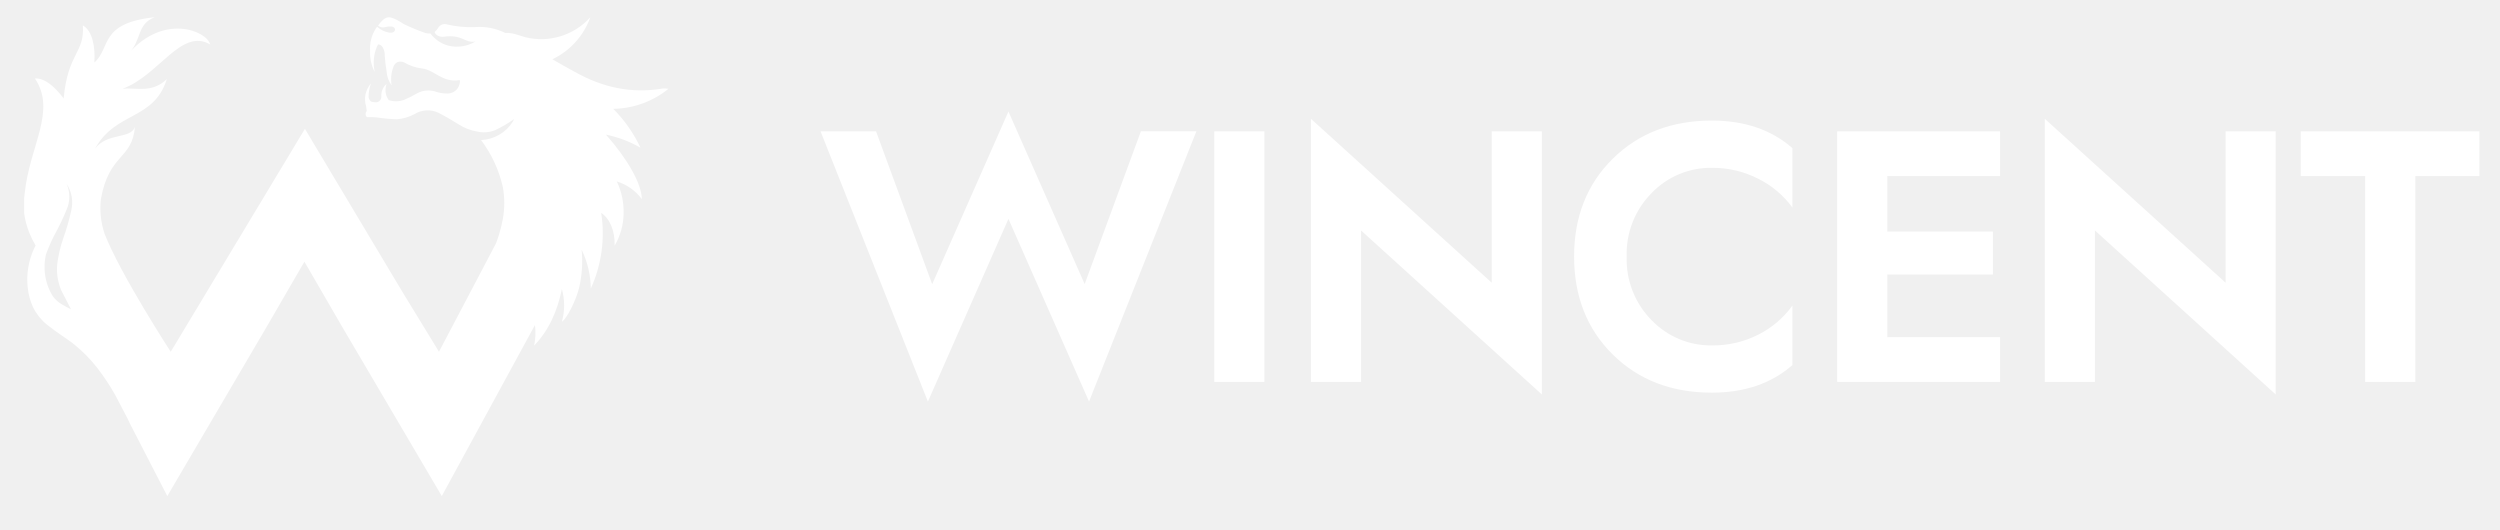
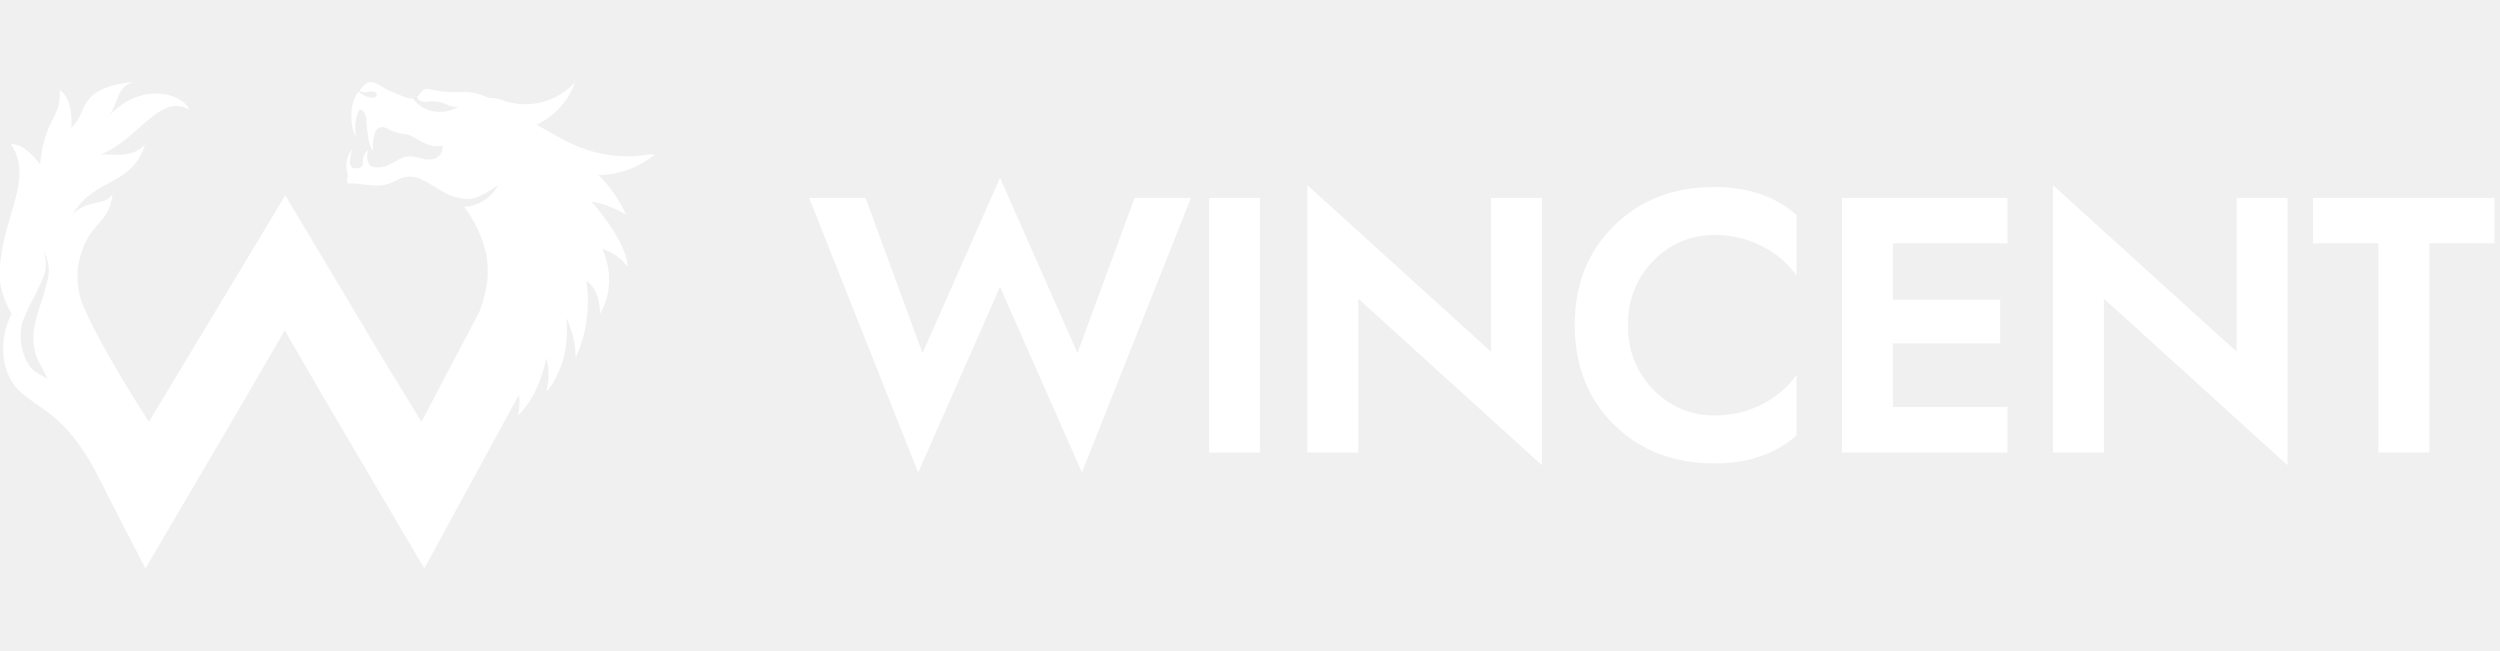
- <svg xmlns="http://www.w3.org/2000/svg" width="151" height="32" viewBox="0 0 151 32" fill="none">
+ <svg xmlns="http://www.w3.org/2000/svg" width="123" height="32" viewBox="0 0 123 32" fill="none">
  <g clip-path="url(#clip0_449_1025)">
-     <path d="M56.304 17.165L60.91 6.736L65.514 17.157L68.91 7.93H72.262L65.778 24.254L60.91 13.22L56.045 24.257L49.561 7.933H52.913L56.304 17.165Z" fill="white" />
-     <path d="M73.342 7.933H76.369V23.067H73.342V7.933Z" fill="white" />
-     <path d="M90.1 7.933H93.127V23.825L82.207 13.92V23.067H79.18V7.175L90.1 17.077V7.933Z" fill="white" />
-     <path d="M99.766 11.651C99.264 12.155 98.871 12.756 98.611 13.418C98.35 14.08 98.228 14.788 98.252 15.499C98.228 16.21 98.35 16.918 98.611 17.581C98.871 18.243 99.264 18.845 99.766 19.349C100.236 19.836 100.8 20.221 101.425 20.482C102.049 20.742 102.72 20.872 103.397 20.863C104.378 20.876 105.347 20.649 106.22 20.202C107.031 19.792 107.731 19.193 108.262 18.456V22.05C106.994 23.162 105.372 23.717 103.397 23.716C100.961 23.716 98.966 22.948 97.412 21.414C95.857 19.879 95.078 17.908 95.075 15.499C95.075 13.093 95.854 11.122 97.412 9.586C98.969 8.05 100.965 7.282 103.397 7.282C105.372 7.282 106.994 7.837 108.262 8.948V12.536C107.729 11.805 107.029 11.213 106.22 10.808C105.348 10.358 104.378 10.127 103.397 10.137C102.72 10.128 102.049 10.257 101.424 10.518C100.8 10.778 100.235 11.164 99.766 11.651Z" fill="white" />
-     <path d="M113.993 16.581V20.364H120.803V23.067H110.965V7.933H120.803V10.633H113.993V13.985H120.372V16.581H113.993Z" fill="white" />
-     <path d="M134.427 7.933H137.452V23.825L126.534 13.92V23.067H123.507V7.175L134.427 17.077V7.933Z" fill="white" />
-     <path d="M138.965 10.633V7.933H149.778V10.633H145.886V23.067H142.856V10.633H138.965Z" fill="white" />
-     <path d="M38.686 8.923C38.284 8.065 37.739 7.283 37.075 6.609C37.075 6.609 37.048 6.586 37.038 6.574C38.254 6.557 39.43 6.131 40.374 5.364C40.264 5.344 40.152 5.337 40.04 5.344C38.11 5.678 36.359 5.262 34.728 4.347C34.272 4.097 33.818 3.848 33.364 3.581C34.433 3.07 35.257 2.158 35.656 1.042C35.172 1.581 34.55 1.978 33.857 2.19C33.164 2.403 32.427 2.422 31.724 2.247C31.454 2.172 31.195 2.067 30.921 2.015C30.788 1.989 30.652 1.981 30.517 1.99C29.936 1.702 29.287 1.581 28.641 1.641C28.095 1.656 27.548 1.602 27.015 1.479C26.914 1.443 26.803 1.444 26.702 1.482C26.601 1.52 26.517 1.592 26.464 1.686C26.407 1.78 26.335 1.865 26.25 1.935C26.266 1.995 26.3 2.048 26.347 2.087C26.463 2.186 26.614 2.234 26.766 2.222C27.963 2.05 28.06 2.631 28.718 2.506C28.474 2.654 28.203 2.752 27.92 2.795C27.638 2.838 27.35 2.824 27.073 2.756C26.642 2.638 26.264 2.38 25.998 2.022C25.9 2.031 25.801 2.022 25.706 1.998C25.269 1.846 24.84 1.67 24.422 1.471C24.346 1.43 24.272 1.385 24.202 1.334C23.529 0.943 23.314 0.898 22.841 1.534C22.845 1.545 22.851 1.555 22.858 1.564C22.914 1.606 22.979 1.635 23.047 1.649C23.116 1.662 23.187 1.66 23.255 1.641C23.393 1.603 23.536 1.592 23.679 1.606C23.771 1.626 23.866 1.696 23.861 1.791C23.856 1.826 23.842 1.86 23.82 1.889C23.798 1.917 23.769 1.939 23.736 1.953C23.668 1.977 23.595 1.983 23.524 1.973C23.244 1.93 22.983 1.804 22.776 1.611C22.753 1.641 22.731 1.671 22.709 1.706C22.442 2.12 22.318 2.611 22.354 3.102C22.336 3.535 22.432 3.966 22.634 4.349C22.537 3.909 22.557 3.451 22.691 3.02C22.728 2.902 22.777 2.788 22.838 2.681C22.893 2.685 22.946 2.702 22.993 2.73C23.04 2.759 23.079 2.798 23.108 2.845C23.206 3.007 23.252 3.195 23.24 3.384C23.259 3.696 23.296 4.007 23.352 4.314C23.368 4.618 23.473 4.91 23.654 5.155C23.59 4.787 23.625 4.41 23.753 4.06C23.793 3.928 23.882 3.817 24.003 3.751C24.135 3.708 24.279 3.714 24.407 3.768C24.741 3.967 25.113 4.093 25.499 4.137C26.225 4.212 26.724 5.015 27.763 4.838C27.818 4.838 27.796 5.561 27.09 5.648C26.805 5.66 26.52 5.615 26.252 5.516C25.897 5.419 25.517 5.462 25.192 5.636C24.944 5.784 24.686 5.915 24.419 6.027C24.118 6.14 23.787 6.147 23.482 6.047C23.397 5.934 23.338 5.804 23.307 5.666C23.265 5.467 23.279 5.261 23.347 5.07C23.24 5.162 23.157 5.277 23.102 5.407C23.048 5.537 23.024 5.677 23.033 5.818C23.036 5.862 23.031 5.907 23.017 5.949C23.003 5.991 22.981 6.03 22.952 6.064C22.923 6.097 22.888 6.125 22.848 6.145C22.808 6.165 22.765 6.176 22.721 6.18C22.616 6.18 22.564 6.16 22.472 6.155C22.419 6.142 22.373 6.11 22.342 6.065C22.302 6.003 22.275 5.935 22.262 5.863C22.261 5.581 22.31 5.302 22.407 5.037C22.242 5.229 22.128 5.459 22.075 5.706C22.027 5.942 22.04 6.187 22.113 6.416L22.15 6.701C22.121 6.738 22.101 6.78 22.09 6.826C22.081 6.872 22.081 6.92 22.093 6.965C22.175 7.155 22.093 7.032 22.763 7.092C23.165 7.155 23.57 7.192 23.975 7.205C24.352 7.173 24.718 7.065 25.05 6.885C25.262 6.755 25.503 6.68 25.751 6.667C25.999 6.653 26.247 6.702 26.472 6.808C26.901 7.025 27.314 7.269 27.718 7.521C28.048 7.733 28.417 7.876 28.803 7.943C29.161 8.027 29.537 8.003 29.881 7.873C30.291 7.684 30.682 7.456 31.048 7.192C31.027 7.243 31.004 7.293 30.978 7.342C30.773 7.67 30.49 7.944 30.155 8.138C29.82 8.333 29.442 8.443 29.055 8.459C29.693 9.304 30.143 10.276 30.374 11.309C30.485 11.939 30.485 12.583 30.374 13.212C30.313 13.554 30.229 13.891 30.125 14.222L29.968 14.678C30.013 14.601 26.514 21.244 26.514 21.244L24.3 17.621L18.417 7.781L10.312 21.247C10.312 21.247 7.262 16.554 6.315 14.117C6.092 13.445 6.016 12.734 6.093 12.03C6.591 9.247 7.983 9.653 8.15 7.661C7.901 8.421 6.484 7.988 5.738 8.98C7.01 6.698 9.275 7.297 10.078 4.778C9.165 5.651 8.24 5.277 7.407 5.357C9.571 4.589 10.948 1.653 12.694 2.686C12.502 1.873 9.888 0.778 7.756 3.244C8.601 2.397 8.225 1.484 9.342 1.04C5.98 1.394 6.711 2.883 5.699 3.778C5.761 2.863 5.596 1.87 5.005 1.534C5.118 3.217 4.103 3.17 3.846 5.93C4.02 6.237 3.058 4.658 2.108 4.741C3.432 6.698 1.786 8.808 1.492 11.673C1.431 12.078 1.42 12.488 1.459 12.895C1.516 13.293 1.62 13.683 1.768 14.057C1.876 14.323 2.003 14.581 2.15 14.828C2.115 14.9 2.078 14.968 2.045 15.042C1.717 15.764 1.588 16.561 1.671 17.349C1.711 17.766 1.821 18.173 1.995 18.554C2.195 18.96 2.48 19.319 2.831 19.606C3.487 20.135 4.053 20.449 4.541 20.853C5.029 21.254 5.471 21.707 5.861 22.204C6.271 22.733 6.641 23.291 6.968 23.875L7.694 25.262C7.743 25.372 7.798 25.476 7.848 25.586L10.105 29.963L16.09 19.768L18.387 15.806L20.684 19.768L26.684 29.963L32.312 19.631C32.365 20.047 32.348 20.468 32.26 20.878C33.165 19.933 33.661 18.788 33.938 17.459C34.118 18.105 34.118 18.788 33.938 19.434C34.237 19.249 34.793 18.14 34.975 17.396C35.155 16.638 35.207 15.855 35.13 15.08C35.486 15.813 35.675 16.616 35.684 17.431C36.335 16.001 36.553 14.411 36.312 12.858C36.838 13.207 37.15 13.95 37.123 14.838C37.468 14.252 37.655 13.586 37.666 12.905C37.686 12.233 37.545 11.566 37.255 10.96C37.861 11.143 38.391 11.517 38.766 12.027C38.766 11.142 37.928 9.626 36.599 8.132C37.333 8.281 38.038 8.548 38.686 8.923ZM3.469 16.693C3.503 16.94 3.565 17.183 3.651 17.416L3.689 17.516L4.277 18.658C4.284 18.667 4.291 18.676 4.297 18.686C4.095 18.584 3.901 18.481 3.738 18.384C3.521 18.259 3.333 18.089 3.187 17.885C3.036 17.645 2.918 17.386 2.836 17.115C2.666 16.548 2.646 15.947 2.776 15.369C2.925 14.957 3.1 14.556 3.302 14.167C3.572 13.684 3.811 13.184 4.018 12.671C4.13 12.423 4.188 12.155 4.188 11.883C4.188 11.611 4.13 11.342 4.018 11.095C4.177 11.335 4.284 11.605 4.332 11.889C4.38 12.173 4.368 12.464 4.297 12.743C4.175 13.296 4.019 13.841 3.828 14.374C3.648 14.889 3.523 15.421 3.454 15.963C3.432 16.206 3.437 16.451 3.469 16.693Z" fill="white" />
+     <path d="M45.389 17.378L49.201 8.747L53.011 17.371L55.822 9.735H58.596L53.23 23.245L49.201 14.113L45.175 23.247L39.809 9.737H42.583L45.389 17.378Z" fill="white" />
+     <path d="M59.489 9.737H61.995V22.263H59.489V9.737Z" fill="white" />
+     <path d="M73.358 9.737H75.864V22.89L66.826 14.693V22.263H64.321V9.11L73.358 17.305V9.737Z" fill="white" />
+     <path d="M81.357 12.815C80.942 13.232 80.617 13.729 80.401 14.277C80.186 14.825 80.085 15.411 80.105 15.999C80.085 16.587 80.186 17.174 80.401 17.722C80.617 18.27 80.942 18.768 81.357 19.186C81.746 19.588 82.213 19.907 82.73 20.123C83.247 20.338 83.802 20.446 84.362 20.438C85.174 20.449 85.976 20.261 86.698 19.891C87.37 19.552 87.949 19.057 88.389 18.447V21.421C87.339 22.341 85.997 22.801 84.362 22.799C82.347 22.799 80.696 22.164 79.409 20.894C78.123 19.624 77.478 17.993 77.475 15.999C77.475 14.008 78.12 12.377 79.409 11.106C80.698 9.834 82.349 9.199 84.362 9.199C85.997 9.199 87.339 9.658 88.389 10.577V13.547C87.948 12.942 87.368 12.452 86.698 12.117C85.977 11.744 85.175 11.554 84.362 11.562C83.802 11.554 83.247 11.661 82.73 11.877C82.213 12.092 81.746 12.411 81.357 12.815Z" fill="white" />
+     <path d="M93.131 16.895V20.026H98.768V22.263H90.626V9.737H98.768V11.973H93.131V14.746H98.411V16.895H93.131Z" fill="white" />
+     <path d="M110.042 9.737H112.546V22.89L103.51 14.693V22.263H101.005V9.11L110.042 17.305V9.737Z" fill="white" />
+     <path d="M113.798 11.973V9.737H122.747V11.973H119.525V22.263H117.018V11.973H113.798Z" fill="white" />
+     <path d="M30.808 10.557C30.476 9.847 30.025 9.2 29.475 8.641C29.475 8.641 29.453 8.623 29.444 8.613C30.451 8.599 31.424 8.246 32.206 7.612C32.115 7.595 32.022 7.589 31.929 7.595C30.332 7.872 28.883 7.527 27.533 6.77C27.156 6.563 26.78 6.357 26.404 6.136C27.289 5.713 27.971 4.958 28.301 4.035C27.9 4.481 27.385 4.809 26.812 4.985C26.239 5.161 25.628 5.177 25.046 5.032C24.823 4.97 24.609 4.883 24.382 4.84C24.272 4.819 24.159 4.812 24.047 4.819C23.567 4.581 23.03 4.481 22.495 4.53C22.043 4.543 21.591 4.498 21.15 4.396C21.066 4.367 20.974 4.368 20.891 4.399C20.807 4.43 20.738 4.49 20.694 4.567C20.647 4.646 20.587 4.716 20.516 4.774C20.53 4.823 20.558 4.867 20.597 4.9C20.693 4.981 20.818 5.021 20.944 5.011C21.934 4.869 22.015 5.35 22.559 5.246C22.357 5.369 22.133 5.45 21.899 5.486C21.665 5.521 21.427 5.51 21.197 5.453C20.841 5.356 20.528 5.142 20.308 4.846C20.227 4.853 20.145 4.846 20.066 4.825C19.704 4.7 19.35 4.554 19.004 4.39C18.941 4.356 18.88 4.318 18.822 4.276C18.265 3.952 18.087 3.915 17.695 4.442C17.698 4.451 17.703 4.459 17.71 4.466C17.756 4.502 17.809 4.526 17.866 4.537C17.923 4.548 17.982 4.546 18.038 4.53C18.152 4.499 18.271 4.49 18.389 4.501C18.465 4.518 18.543 4.576 18.539 4.654C18.535 4.684 18.524 4.712 18.506 4.735C18.488 4.759 18.464 4.777 18.436 4.788C18.38 4.808 18.32 4.814 18.261 4.805C18.029 4.769 17.813 4.665 17.642 4.506C17.623 4.53 17.604 4.555 17.586 4.584C17.365 4.927 17.262 5.333 17.293 5.74C17.277 6.098 17.357 6.454 17.524 6.772C17.444 6.407 17.46 6.028 17.571 5.672C17.602 5.574 17.642 5.48 17.693 5.391C17.738 5.394 17.782 5.408 17.821 5.432C17.86 5.456 17.892 5.488 17.916 5.527C17.998 5.661 18.036 5.817 18.025 5.973C18.041 6.231 18.072 6.488 18.118 6.743C18.131 6.994 18.218 7.236 18.368 7.438C18.315 7.134 18.344 6.822 18.451 6.532C18.483 6.423 18.557 6.331 18.657 6.276C18.767 6.241 18.885 6.246 18.991 6.291C19.267 6.455 19.576 6.56 19.895 6.596C20.496 6.658 20.909 7.323 21.769 7.176C21.814 7.176 21.796 7.775 21.212 7.847C20.976 7.857 20.74 7.819 20.518 7.737C20.224 7.657 19.91 7.693 19.641 7.837C19.436 7.959 19.222 8.068 19.002 8.161C18.752 8.254 18.479 8.26 18.226 8.177C18.156 8.083 18.107 7.976 18.081 7.861C18.046 7.697 18.058 7.526 18.114 7.368C18.026 7.444 17.957 7.54 17.912 7.647C17.866 7.755 17.847 7.871 17.854 7.987C17.857 8.024 17.852 8.061 17.841 8.096C17.829 8.13 17.811 8.163 17.787 8.19C17.763 8.218 17.734 8.241 17.701 8.258C17.668 8.274 17.633 8.284 17.596 8.286C17.509 8.286 17.466 8.27 17.39 8.266C17.346 8.255 17.308 8.229 17.282 8.192C17.25 8.141 17.227 8.084 17.216 8.024C17.215 7.791 17.256 7.56 17.336 7.341C17.199 7.499 17.105 7.69 17.061 7.894C17.022 8.09 17.032 8.292 17.093 8.483L17.123 8.718C17.099 8.748 17.082 8.784 17.074 8.822C17.066 8.86 17.067 8.899 17.076 8.937C17.144 9.093 17.076 8.992 17.631 9.042C17.963 9.093 18.298 9.124 18.634 9.135C18.946 9.109 19.248 9.019 19.524 8.871C19.699 8.763 19.898 8.701 20.104 8.69C20.309 8.678 20.514 8.719 20.7 8.807C21.055 8.986 21.398 9.188 21.732 9.397C22.005 9.572 22.31 9.691 22.63 9.746C22.926 9.816 23.236 9.795 23.521 9.688C23.861 9.532 24.184 9.343 24.487 9.124C24.47 9.167 24.451 9.208 24.429 9.248C24.259 9.52 24.026 9.746 23.748 9.908C23.471 10.069 23.159 10.16 22.838 10.173C23.366 10.872 23.738 11.677 23.93 12.532C24.022 13.053 24.022 13.585 23.93 14.106C23.879 14.389 23.81 14.668 23.724 14.942L23.593 15.32C23.631 15.256 20.735 20.754 20.735 20.754L18.902 17.755L14.034 9.611L7.327 20.756C7.327 20.756 4.803 16.872 4.018 14.856C3.834 14.3 3.771 13.71 3.835 13.128C4.247 10.825 5.399 11.161 5.537 9.512C5.331 10.142 4.159 9.783 3.542 10.604C4.594 8.716 6.468 9.211 7.133 7.127C6.377 7.849 5.612 7.539 4.922 7.605C6.714 6.97 7.853 4.541 9.297 5.395C9.139 4.722 6.976 3.816 5.211 5.857C5.911 5.156 5.599 4.4 6.524 4.033C3.742 4.326 4.346 5.558 3.509 6.299C3.56 5.542 3.424 4.72 2.935 4.442C3.028 5.835 2.188 5.795 1.975 8.08C2.12 8.334 1.323 7.028 0.537 7.096C1.633 8.716 0.27 10.462 0.027 12.833C-0.023 13.168 -0.032 13.507 4.89856e-05 13.844C0.047 14.174 0.133 14.497 0.256 14.806C0.345 15.026 0.451 15.239 0.572 15.444C0.543 15.504 0.512 15.559 0.485 15.621C0.214 16.219 0.107 16.878 0.175 17.53C0.208 17.875 0.299 18.212 0.444 18.527C0.609 18.863 0.845 19.16 1.135 19.398C1.678 19.835 2.146 20.096 2.551 20.43C2.954 20.762 3.321 21.137 3.643 21.549C3.982 21.986 4.289 22.448 4.559 22.931L5.16 24.079C5.201 24.169 5.246 24.256 5.288 24.347L7.155 27.969L12.108 19.532L14.009 16.253L15.91 19.532L20.875 27.969L25.534 19.419C25.578 19.763 25.563 20.111 25.49 20.451C26.239 19.668 26.65 18.721 26.879 17.621C27.028 18.156 27.028 18.721 26.879 19.256C27.127 19.103 27.587 18.184 27.738 17.57C27.886 16.942 27.93 16.294 27.866 15.652C28.16 16.259 28.316 16.924 28.324 17.598C28.863 16.415 29.044 15.099 28.844 13.813C29.279 14.102 29.537 14.717 29.515 15.452C29.8 14.967 29.956 14.416 29.964 13.852C29.981 13.296 29.864 12.745 29.624 12.243C30.126 12.394 30.565 12.704 30.875 13.126C30.875 12.393 30.181 11.139 29.081 9.902C29.689 10.025 30.272 10.246 30.808 10.557ZM1.663 16.988C1.692 17.192 1.742 17.392 1.814 17.586L1.845 17.669L2.332 18.614C2.338 18.621 2.344 18.628 2.349 18.637C2.181 18.552 2.021 18.467 1.886 18.387C1.706 18.284 1.551 18.143 1.43 17.974C1.305 17.776 1.207 17.561 1.139 17.336C0.999 16.867 0.982 16.369 1.09 15.892C1.213 15.551 1.358 15.219 1.525 14.897C1.748 14.497 1.946 14.083 2.118 13.659C2.21 13.454 2.258 13.231 2.258 13.006C2.258 12.781 2.21 12.559 2.118 12.354C2.249 12.553 2.338 12.777 2.378 13.012C2.418 13.247 2.408 13.488 2.349 13.718C2.248 14.176 2.118 14.627 1.961 15.068C1.812 15.494 1.708 15.935 1.651 16.383C1.633 16.584 1.637 16.787 1.663 16.988Z" fill="white" />
  </g>
  <defs>
    <clipPath id="clip0_449_1025">
-       <rect width="148.297" height="29" fill="white" transform="translate(1.45911 1)" />
+       <rect width="122.728" height="24" fill="white" transform="translate(0 4)" />
    </clipPath>
  </defs>
</svg>
